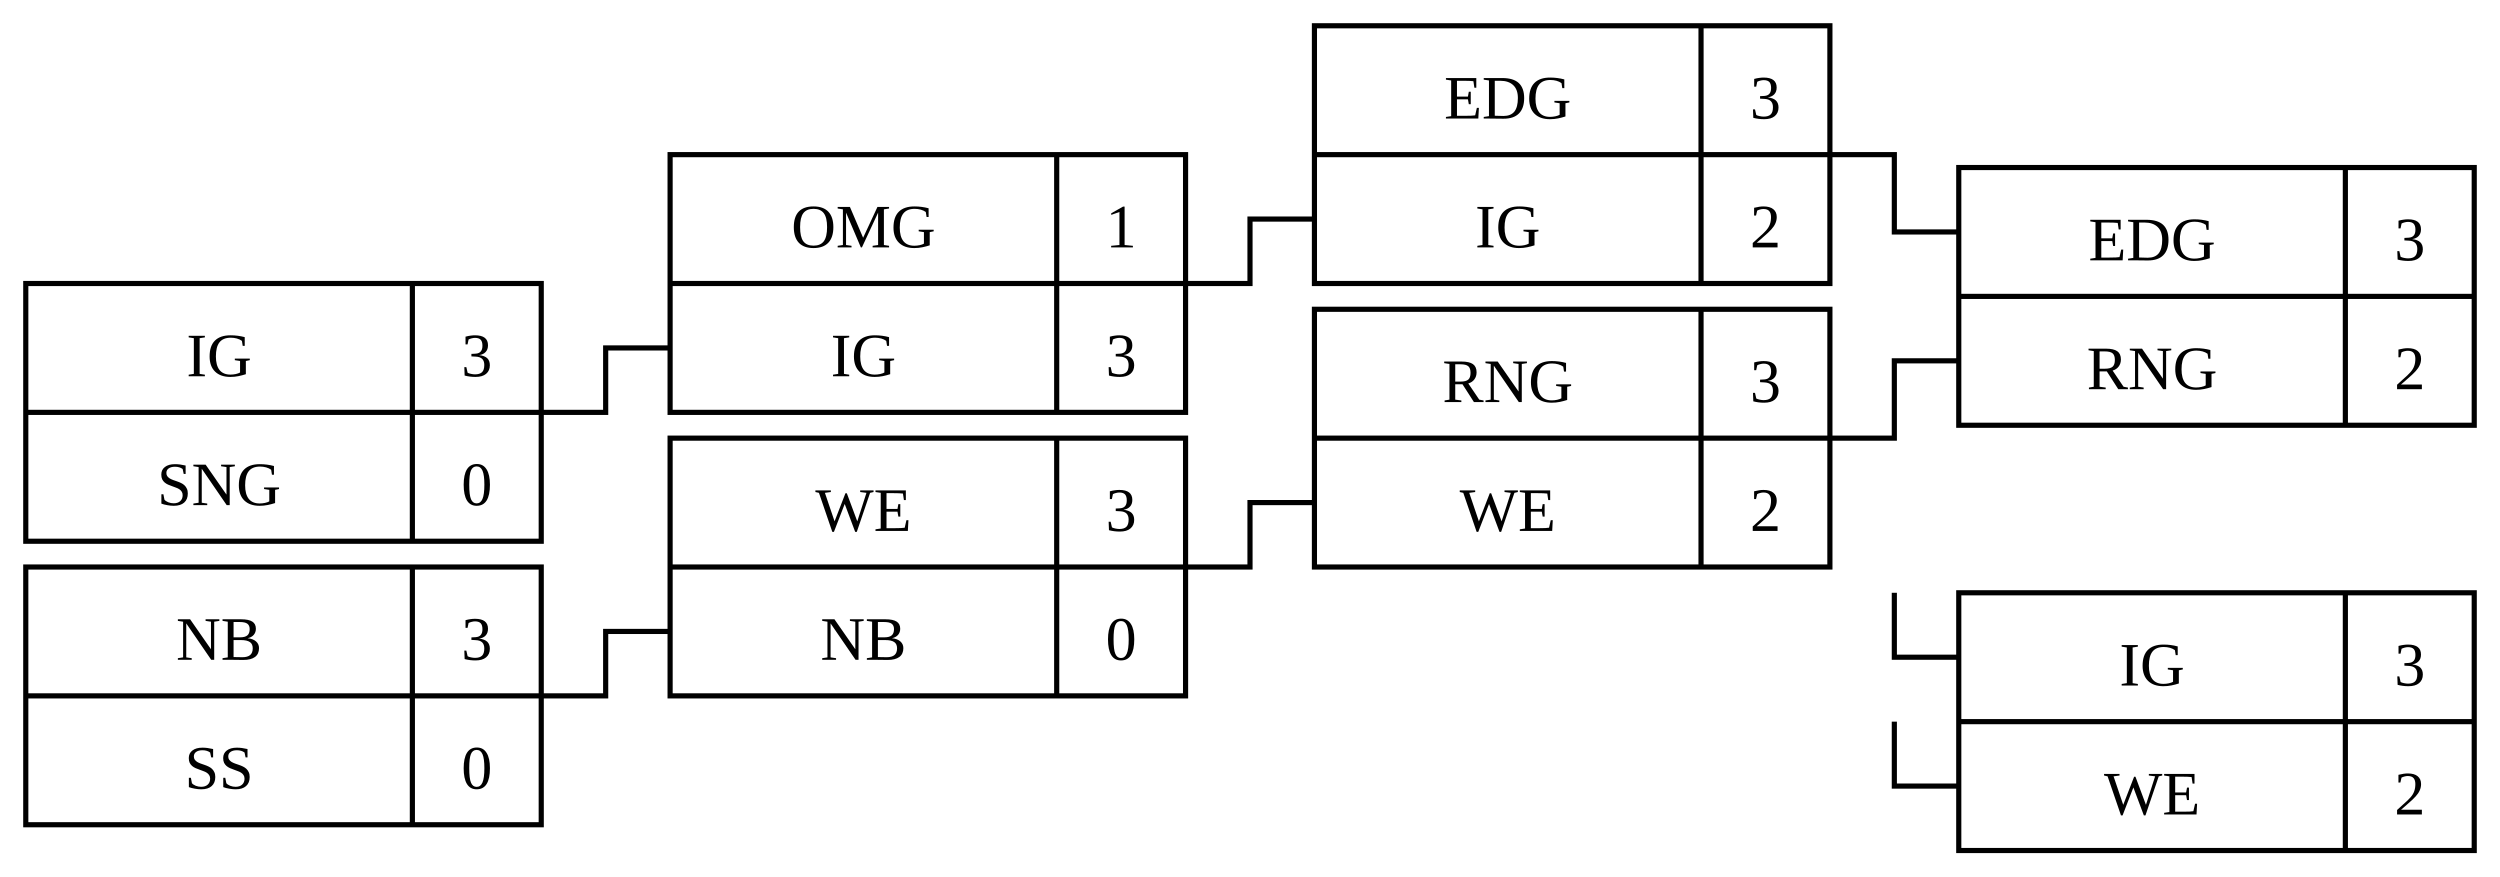
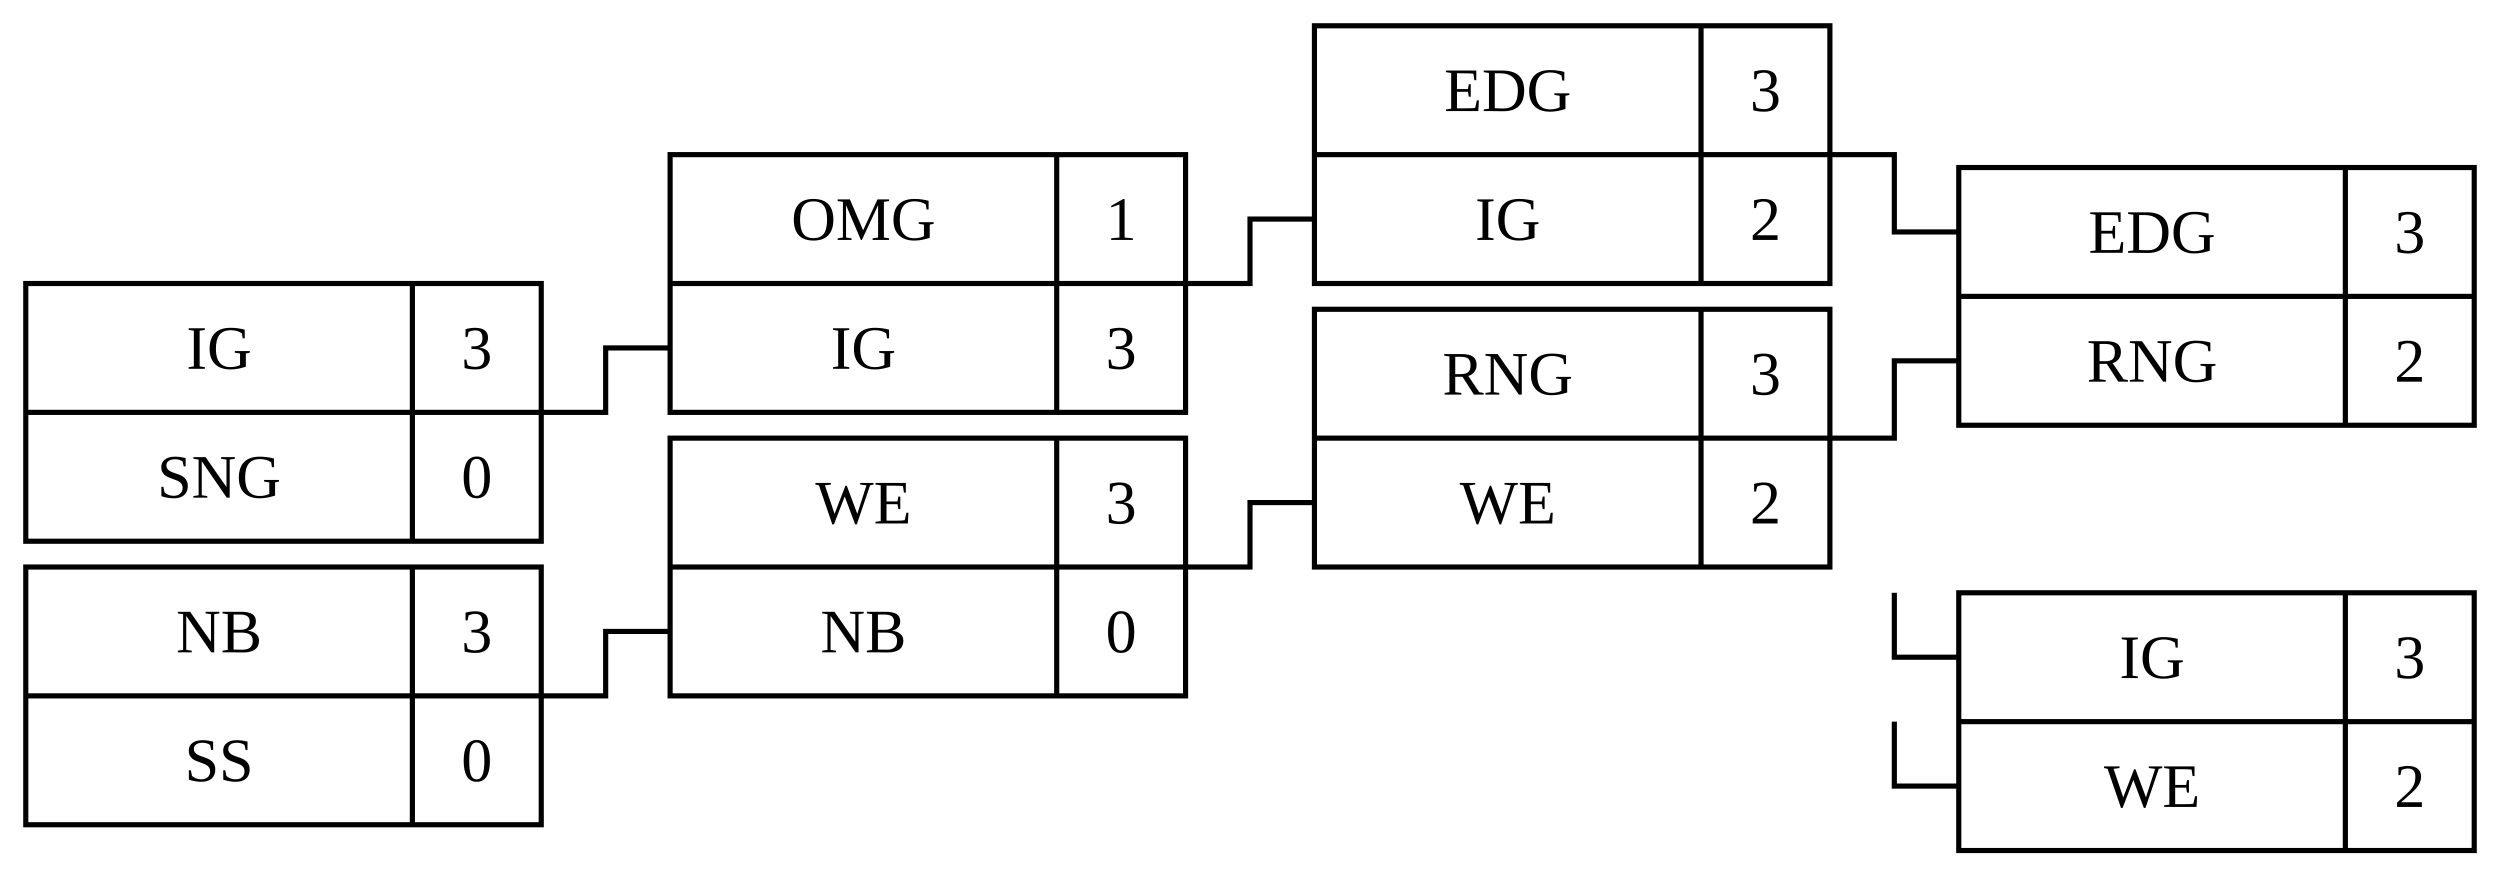
<svg xmlns="http://www.w3.org/2000/svg" width="485" height="170">
  <style>
        /*  */
        .line { fill: none; stroke: black; stroke-width: 1px; }
-         text { text-anchor: middle; }
+         text { text-anchor: middle; dominant-baseline: central; }
        /*  */
    </style>
  <g transform="translate(5 55)">
    <path class="line" d="M0 0H100V50H0ZM0 25H100M75 0V50" />
-     <text x="37.5" y="18">IG</text>
-     <text x="87.5" y="18">3</text>
-     <text x="37.5" y="43">SNG</text>
-     <text x="87.5" y="43">0</text>
+     <text x="37.5" y="12.5">IG</text>
+     <text x="87.5" y="12.5">3</text>
+     <text x="37.5" y="37.5">SNG</text>
+     <text x="87.5" y="37.5">0</text>
  </g>
  <g transform="translate(5 110)">
    <path class="line" d="M0 0H100V50H0ZM0 25H100M75 0V50" />
-     <text x="37.5" y="18">NB</text>
-     <text x="87.5" y="18">3</text>
-     <text x="37.5" y="43">SS</text>
-     <text x="87.5" y="43">0</text>
+     <text x="37.5" y="12.5">NB</text>
+     <text x="87.5" y="12.5">3</text>
+     <text x="37.5" y="37.5">SS</text>
+     <text x="87.5" y="37.5">0</text>
  </g>
  <path class="line" d="M105 80h12.5v-12.5h12.5" />
  <path class="line" d="M105 135h12.5v-12.5h12.5" />
  <g transform="translate(130 30)">
    <path class="line" d="M0 0H100V50H0ZM0 25H100M75 0V50" />
-     <text x="37.5" y="18">OMG</text>
-     <text x="87.5" y="18">1</text>
-     <text x="37.5" y="43">IG</text>
-     <text x="87.5" y="43">3</text>
+     <text x="37.5" y="12.5">OMG</text>
+     <text x="87.5" y="12.5">1</text>
+     <text x="37.5" y="37.5">IG</text>
+     <text x="87.5" y="37.5">3</text>
  </g>
  <g transform="translate(130 85)">
    <path class="line" d="M0 0H100V50H0ZM0 25H100M75 0V50" />
-     <text x="37.5" y="18">WE</text>
-     <text x="87.5" y="18">3</text>
-     <text x="37.5" y="43">NB</text>
-     <text x="87.5" y="43">0</text>
+     <text x="37.5" y="12.5">WE</text>
+     <text x="87.5" y="12.5">3</text>
+     <text x="37.5" y="37.5">NB</text>
+     <text x="87.5" y="37.5">0</text>
  </g>
  <path class="line" d="M230 55h12.5v-12.5h12.5" />
  <path class="line" d="M230 110h12.5v-12.5h12.5" />
  <g transform="translate(255 5)">
    <path class="line" d="M0 0H100V50H0ZM0 25H100M75 0V50" />
-     <text x="37.5" y="18">EDG</text>
-     <text x="87.5" y="18">3</text>
-     <text x="37.5" y="43">IG</text>
-     <text x="87.5" y="43">2</text>
+     <text x="37.5" y="12.5">EDG</text>
+     <text x="87.5" y="12.5">3</text>
+     <text x="37.5" y="37.5">IG</text>
+     <text x="87.5" y="37.5">2</text>
  </g>
  <g transform="translate(255 60)">
    <path class="line" d="M0 0H100V50H0ZM0 25H100M75 0V50" />
-     <text x="37.5" y="18">RNG</text>
-     <text x="87.5" y="18">3</text>
-     <text x="37.5" y="43">WE</text>
-     <text x="87.5" y="43">2</text>
+     <text x="37.5" y="12.5">RNG</text>
+     <text x="87.5" y="12.5">3</text>
+     <text x="37.5" y="37.5">WE</text>
+     <text x="87.5" y="37.5">2</text>
  </g>
  <path class="line" d="M367.5 115v12.5h12.5" />
  <path class="line" d="M367.5 140v12.5h12.5" />
  <g transform="translate(380 115)">
    <path class="line" d="M0 0H100V50H0ZM0 25H100M75 0V50" />
-     <text x="37.5" y="18">IG</text>
-     <text x="87.5" y="18">3</text>
-     <text x="37.5" y="43">WE</text>
-     <text x="87.5" y="43">2</text>
+     <text x="37.5" y="12.5">IG</text>
+     <text x="87.5" y="12.5">3</text>
+     <text x="37.5" y="37.5">WE</text>
+     <text x="87.5" y="37.5">2</text>
  </g>
  <path class="line" d="M355 30h12.5v15h12.5m0 25h-12.5v15h-12.5" />
  <g transform="translate(380 32.5)">
    <path class="line" d="M0 0H100V50H0ZM0 25H100M75 0V50" />
-     <text x="37.5" y="18">EDG</text>
-     <text x="87.5" y="18">3</text>
-     <text x="37.5" y="43">RNG</text>
-     <text x="87.5" y="43">2</text>
+     <text x="37.5" y="12.5">EDG</text>
+     <text x="87.5" y="12.5">3</text>
+     <text x="37.5" y="37.5">RNG</text>
+     <text x="87.5" y="37.5">2</text>
  </g>
</svg>
